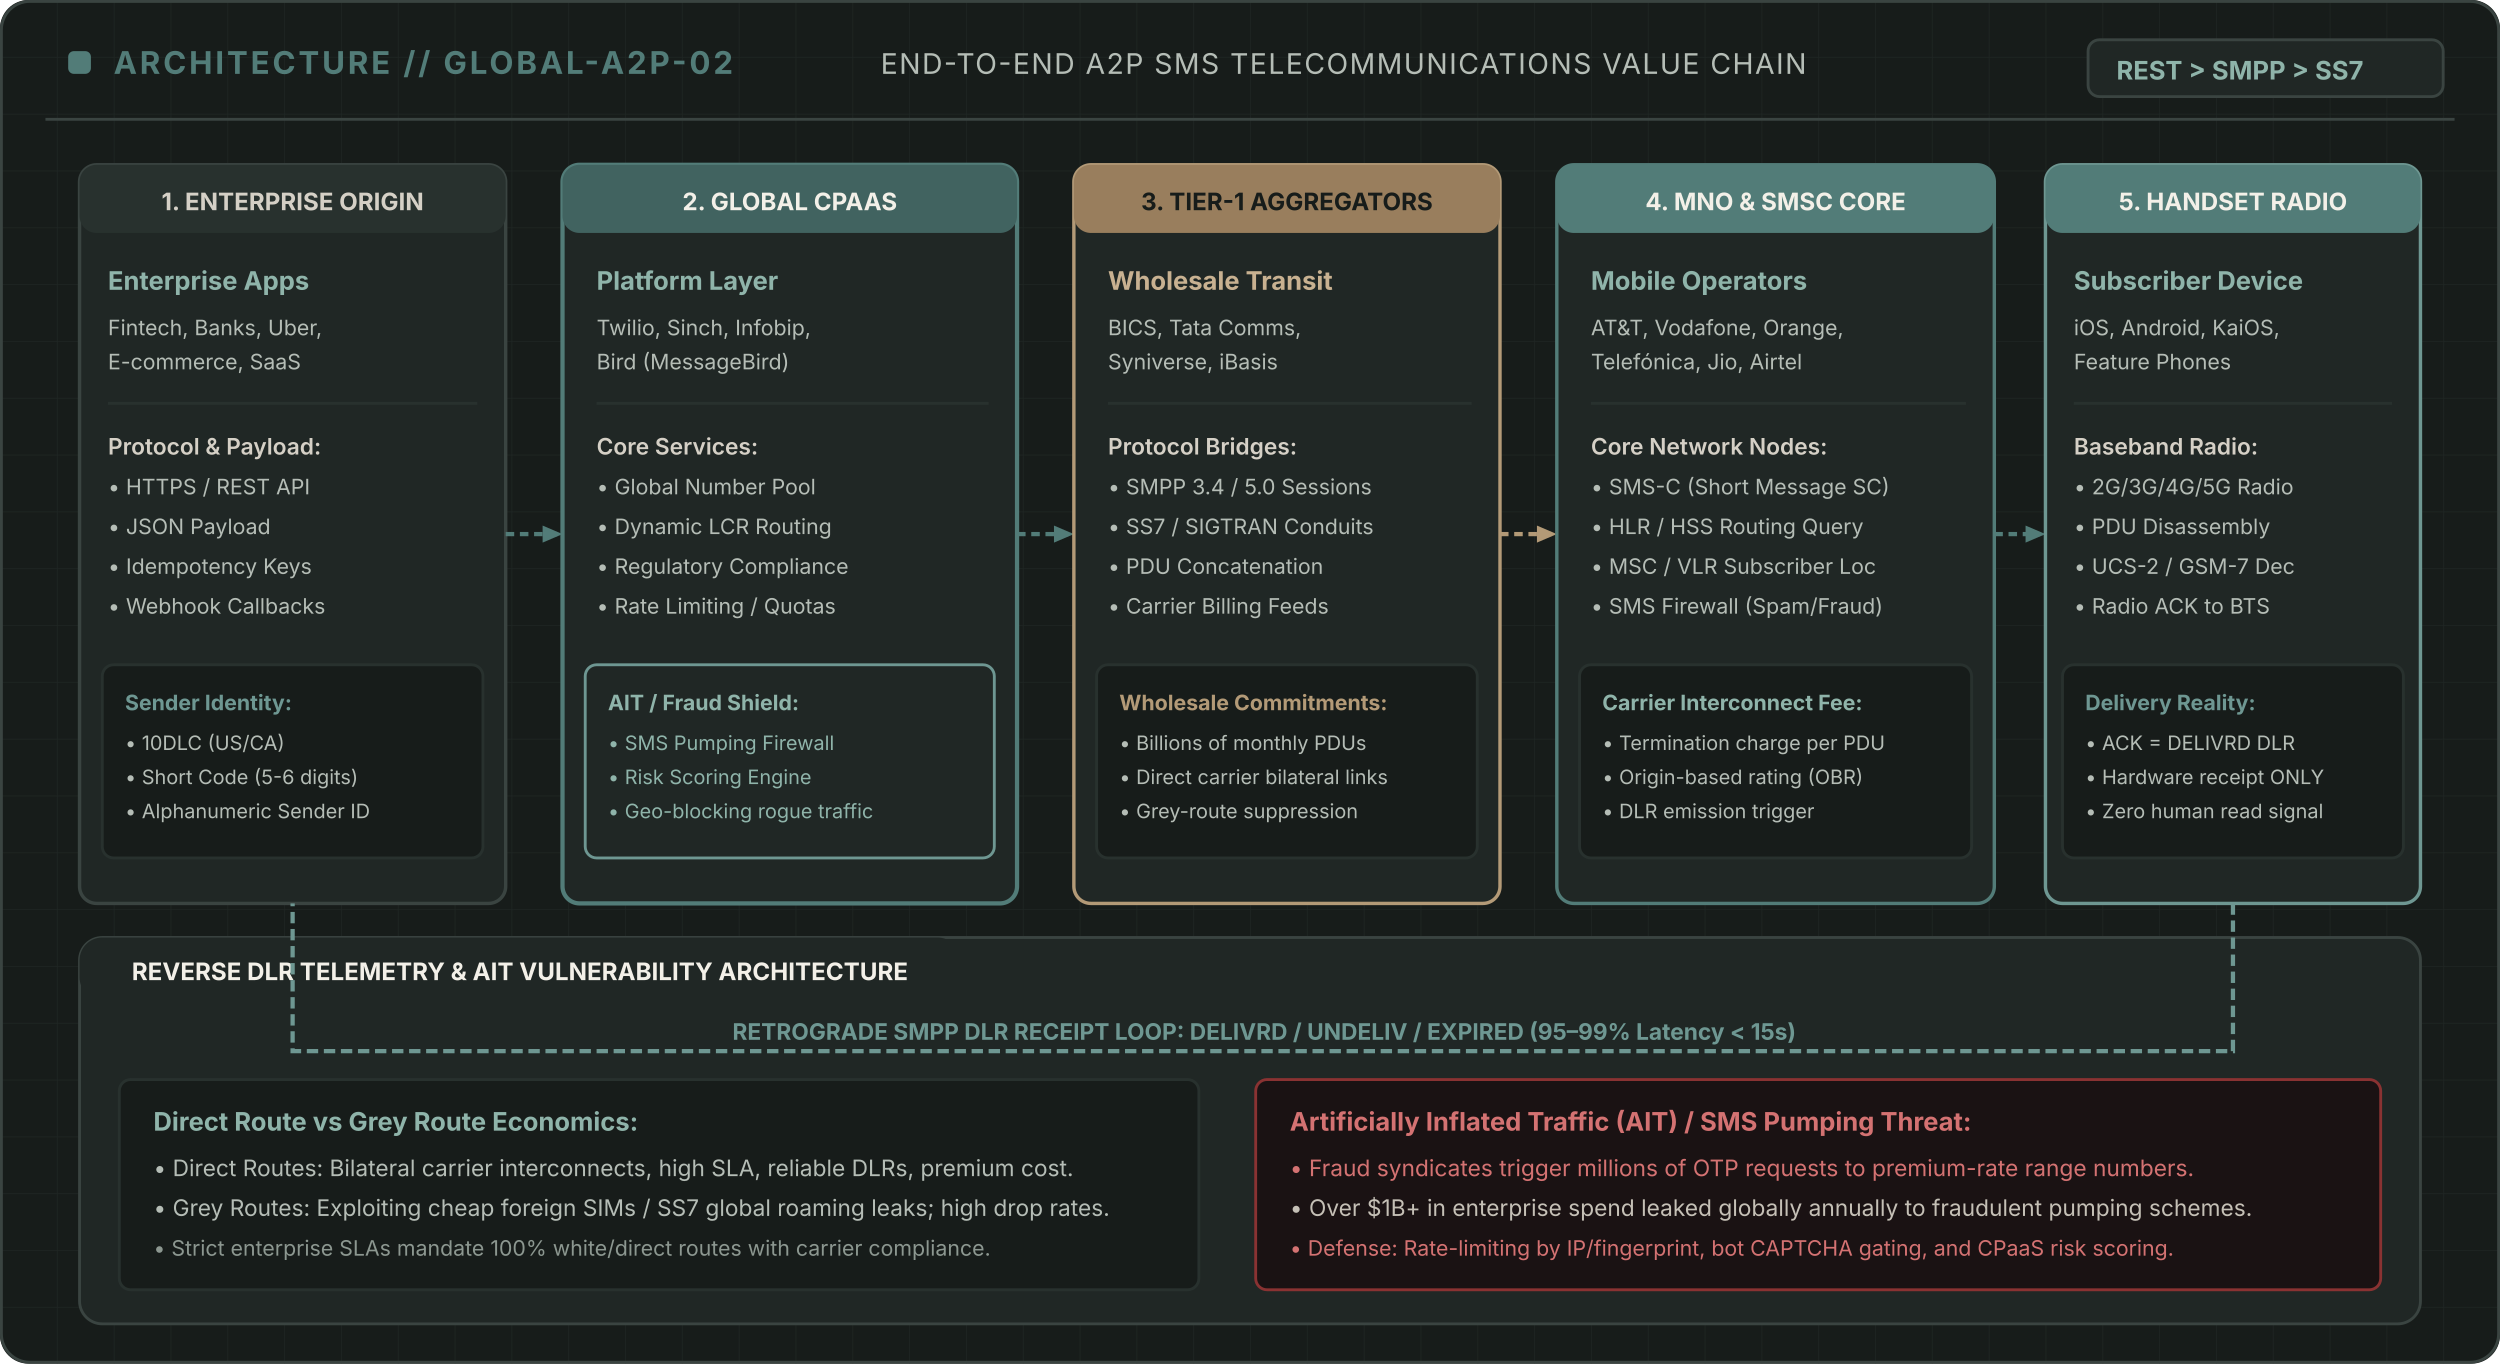
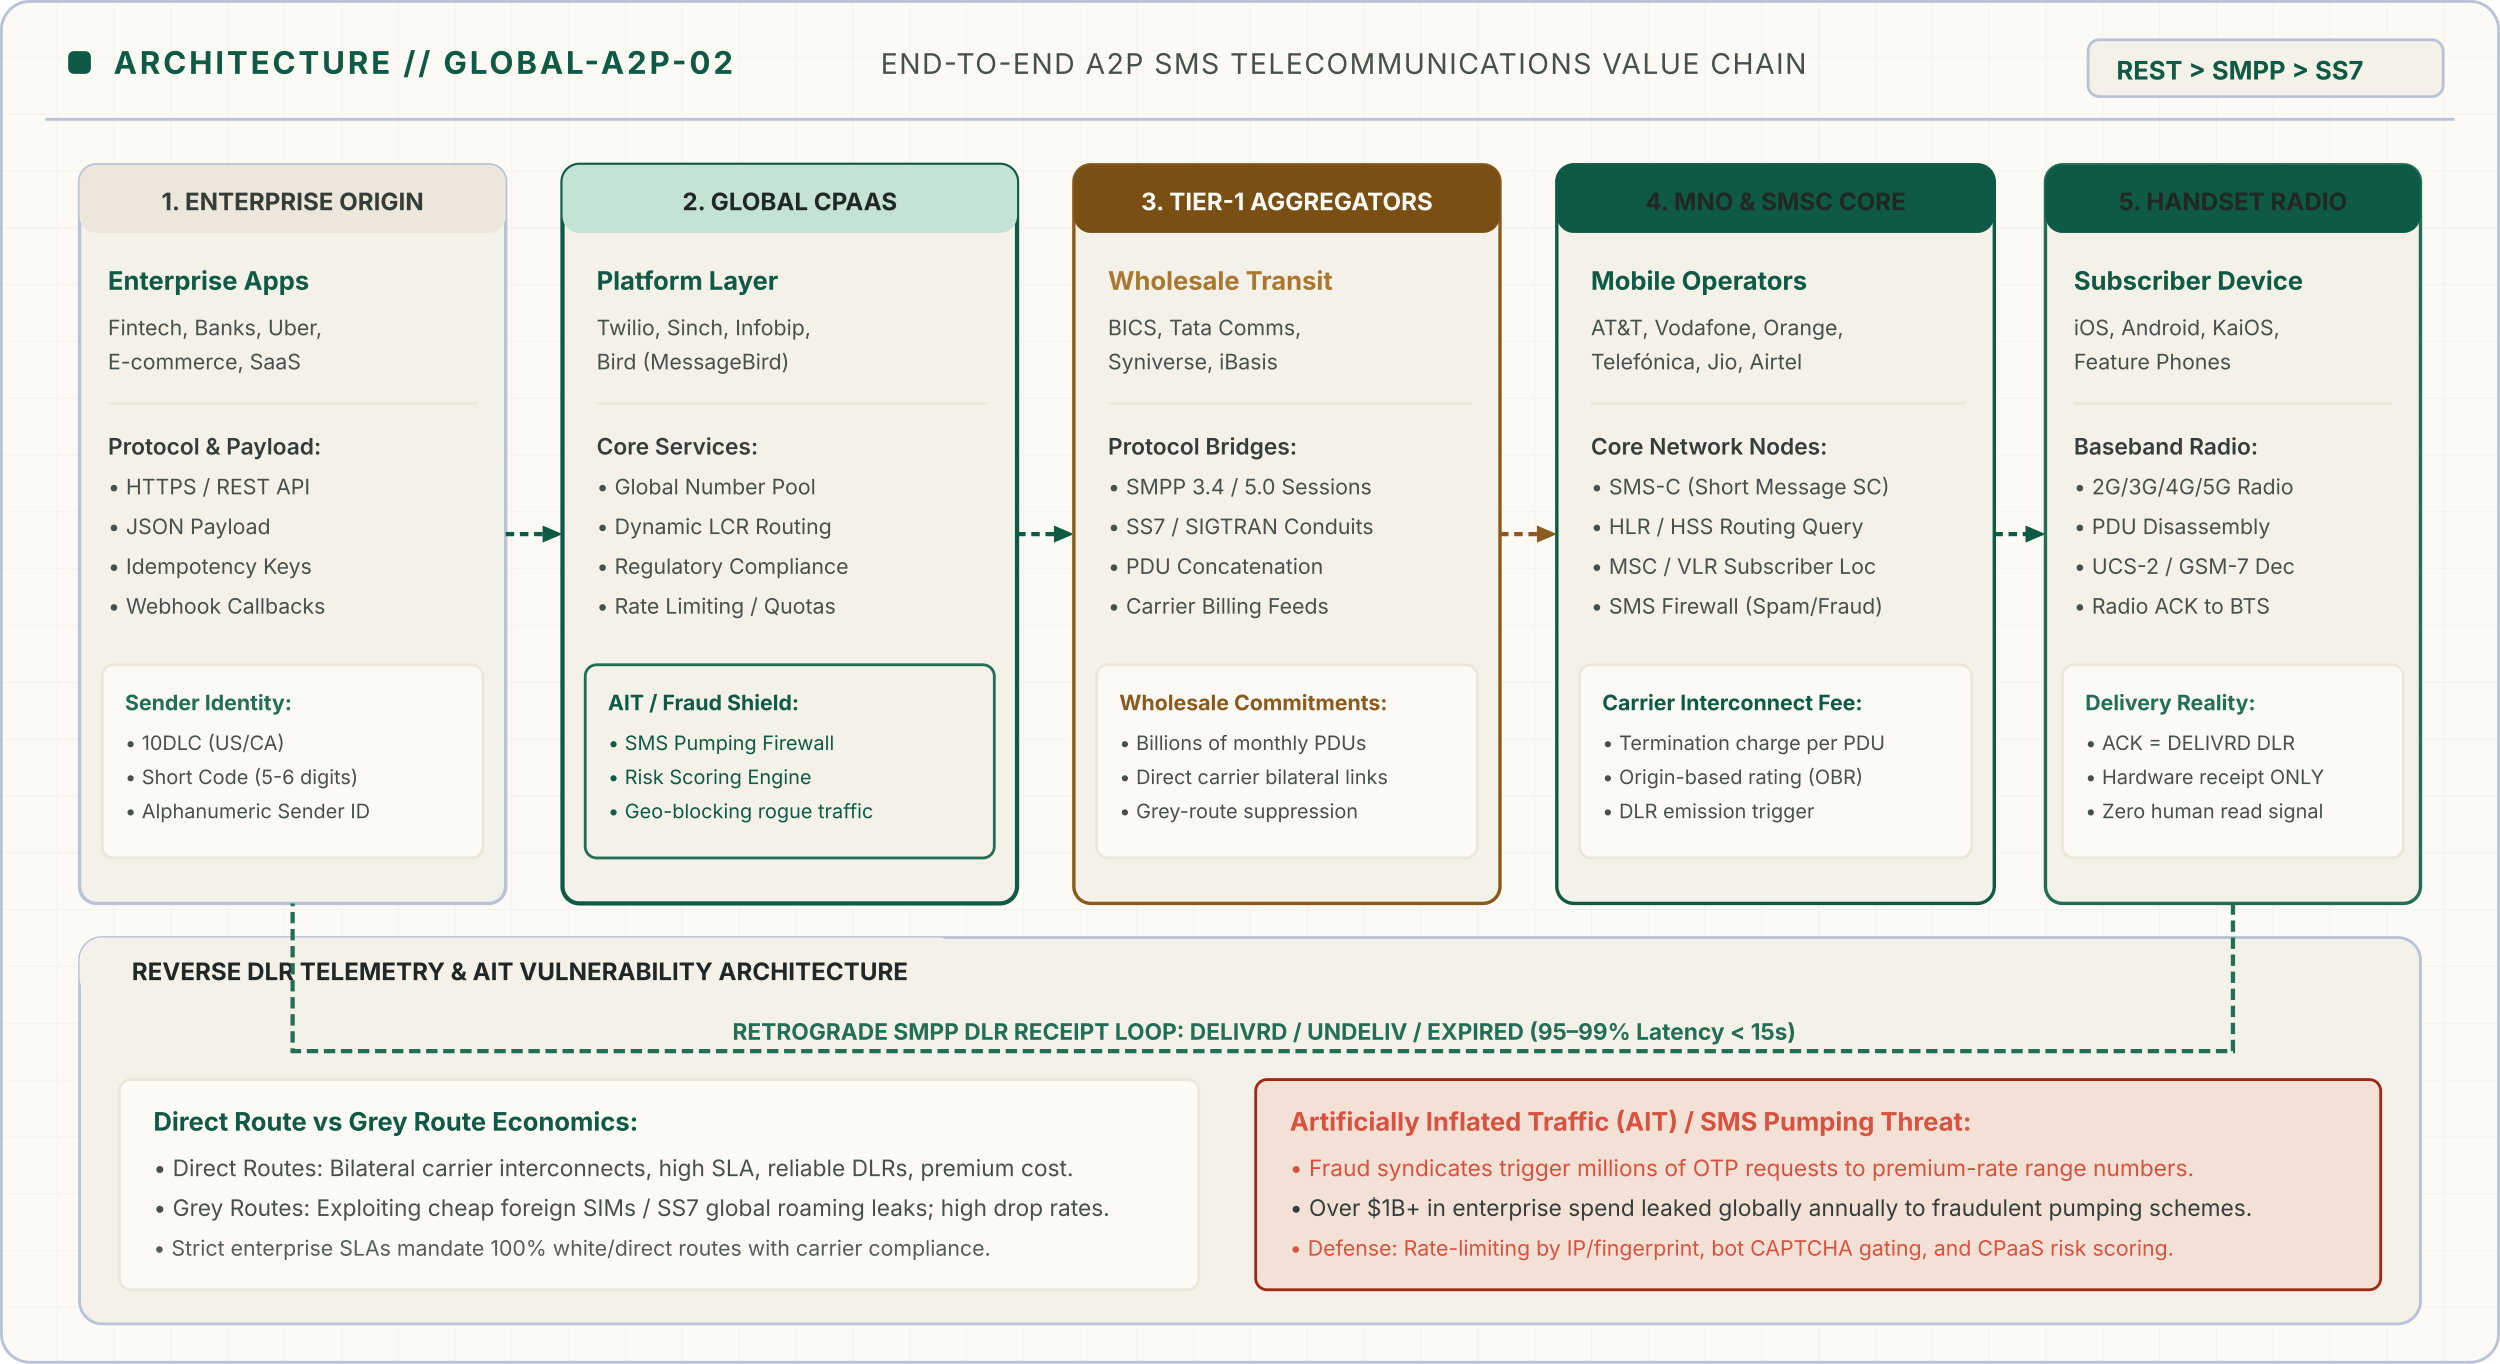
<svg xmlns="http://www.w3.org/2000/svg" viewBox="0 0 880 480" width="100%" height="100%" fill="none">
  <defs>
    <pattern id="grid-vc-en" width="20" height="20" patternUnits="userSpaceOnUse">
-       <path d="M 20 0 L 0 0 0 20" fill="none" stroke="#28312E" stroke-width="0.5" stroke-opacity="0.5" />
+       <path d="M 20 0 L 0 0 0 20" fill="none" stroke="#ECE7DA" stroke-width="0.5" stroke-opacity="0.5" />
    </pattern>
    <style>
      text { font-family: 'IBM Plex Mono', system-ui, -apple-system, monospace; user-select: none; }
    </style>
  </defs>
-   <rect width="880" height="480" fill="#171C1A" rx="10" />
+   <rect width="880" height="480" fill="#FBFAF5" rx="10" />
  <rect width="880" height="480" fill="url(#grid-vc-en)" rx="10" />
-   <rect x="0.5" y="0.5" width="879" height="479" stroke="#3A4441" stroke-width="1" rx="10" />
-   <line x1="16" y1="42" x2="864" y2="42" stroke="#3A4441" stroke-width="1" />
-   <rect x="24" y="18" width="8" height="8" fill="#527C78" rx="2" />
-   <text x="40" y="26" fill="#527C78" font-size="11" font-weight="700" letter-spacing="1">ARCHITECTURE // GLOBAL-A2P-02</text>
-   <text x="310" y="26" fill="#B5BDB6" font-size="10" letter-spacing="0.5">END-TO-END A2P SMS TELECOMMUNICATIONS VALUE CHAIN</text>
-   <rect x="735" y="14" width="125" height="20" fill="#202725" stroke="#3A4441" rx="4" />
-   <text x="745" y="28" fill="#8FB4AA" font-size="9" font-weight="700">REST &gt; SMPP &gt; SS7</text>
+   <rect x="0.5" y="0.5" width="879" height="479" stroke="#B9C2D8" stroke-width="1" rx="10" />
+   <line x1="16" y1="42" x2="864" y2="42" stroke="#B9C2D8" stroke-width="1" />
+   <rect x="24" y="18" width="8" height="8" fill="#0E5A44" rx="2" />
+   <text x="40" y="26" fill="#0E5A44" font-size="11" font-weight="700" letter-spacing="1">ARCHITECTURE // GLOBAL-A2P-02</text>
+   <text x="310" y="26" fill="#48504C" font-size="10" letter-spacing="0.5">END-TO-END A2P SMS TELECOMMUNICATIONS VALUE CHAIN</text>
+   <rect x="735" y="14" width="125" height="20" fill="#F4F1E8" stroke="#B9C2D8" rx="4" />
+   <text x="745" y="28" fill="#0E5A44" font-size="9" font-weight="700">REST &gt; SMPP &gt; SS7</text>
  <g id="stage-enterprise">
-     <rect x="28" y="58" width="150" height="260" fill="#202725" stroke="#3A4441" stroke-width="1.2" rx="6" />
-     <rect x="28" y="58" width="150" height="24" fill="#28312E" rx="6" />
-     <text x="103" y="74" fill="#D5D0C6" font-size="8.5" font-weight="700" text-anchor="middle">1. ENTERPRISE ORIGIN</text>
-     <text x="38" y="102" fill="#8FB4AA" font-size="9" font-weight="700">Enterprise Apps</text>
-     <text x="38" y="118" fill="#B5BDB6" font-size="7.5">Fintech, Banks, Uber,</text>
-     <text x="38" y="130" fill="#B5BDB6" font-size="7.5">E-commerce, SaaS</text>
-     <line x1="38" y1="142" x2="168" y2="142" stroke="#28312E" stroke-width="1" />
-     <text x="38" y="160" fill="#D5D0C6" font-size="8" font-weight="600">Protocol &amp; Payload:</text>
-     <text x="38" y="174" fill="#B5BDB6" font-size="7.5">• HTTPS / REST API</text>
-     <text x="38" y="188" fill="#B5BDB6" font-size="7.5">• JSON Payload</text>
-     <text x="38" y="202" fill="#B5BDB6" font-size="7.5">• Idempotency Keys</text>
-     <text x="38" y="216" fill="#B5BDB6" font-size="7.5">• Webhook Callbacks</text>
-     <rect x="36" y="234" width="134" height="68" fill="#171C1A" stroke="#28312E" rx="4" />
-     <text x="44" y="250" fill="#6E9792" font-size="7.5" font-weight="700">Sender Identity:</text>
-     <text x="44" y="264" fill="#B5BDB6" font-size="7">• 10DLC (US/CA)</text>
-     <text x="44" y="276" fill="#B5BDB6" font-size="7">• Short Code (5-6 digits)</text>
-     <text x="44" y="288" fill="#B5BDB6" font-size="7">• Alphanumeric Sender ID</text>
+     <rect x="28" y="58" width="150" height="260" fill="#F4F1E8" stroke="#B9C2D8" stroke-width="1.2" rx="6" />
+     <rect x="28" y="58" width="150" height="24" fill="#ECE7DA" rx="6" />
+     <text x="103" y="74" fill="#353D39" font-size="8.5" font-weight="700" text-anchor="middle">1. ENTERPRISE ORIGIN</text>
+     <text x="38" y="102" fill="#0E5A44" font-size="9" font-weight="700">Enterprise Apps</text>
+     <text x="38" y="118" fill="#48504C" font-size="7.5">Fintech, Banks, Uber,</text>
+     <text x="38" y="130" fill="#48504C" font-size="7.5">E-commerce, SaaS</text>
+     <line x1="38" y1="142" x2="168" y2="142" stroke="#ECE7DA" stroke-width="1" />
+     <text x="38" y="160" fill="#353D39" font-size="8" font-weight="600">Protocol &amp; Payload:</text>
+     <text x="38" y="174" fill="#48504C" font-size="7.5">• HTTPS / REST API</text>
+     <text x="38" y="188" fill="#48504C" font-size="7.5">• JSON Payload</text>
+     <text x="38" y="202" fill="#48504C" font-size="7.5">• Idempotency Keys</text>
+     <text x="38" y="216" fill="#48504C" font-size="7.5">• Webhook Callbacks</text>
+     <rect x="36" y="234" width="134" height="68" fill="#FBFAF5" stroke="#ECE7DA" rx="4" />
+     <text x="44" y="250" fill="#236F56" font-size="7.5" font-weight="700">Sender Identity:</text>
+     <text x="44" y="264" fill="#48504C" font-size="7">• 10DLC (US/CA)</text>
+     <text x="44" y="276" fill="#48504C" font-size="7">• Short Code (5-6 digits)</text>
+     <text x="44" y="288" fill="#48504C" font-size="7">• Alphanumeric Sender ID</text>
  </g>
-   <path d="M 178 188 L 196 188" stroke="#527C78" stroke-width="1.5" stroke-dasharray="3 2" />
-   <polygon points="198,188 191,185 191,191" fill="#527C78" />
+   <path d="M 178 188 L 196 188" stroke="#0E5A44" stroke-width="1.5" stroke-dasharray="3 2" />
+   <polygon points="198,188 191,185 191,191" fill="#0E5A44" />
  <g id="stage-cpaas">
-     <rect x="198" y="58" width="160" height="260" fill="#202725" stroke="#527C78" stroke-width="1.5" rx="6" />
-     <rect x="198" y="58" width="160" height="24" fill="#416360" rx="6" />
-     <text x="278" y="74" fill="#F3F0E8" font-size="8.5" font-weight="700" text-anchor="middle">2. GLOBAL CPAAS</text>
-     <text x="210" y="102" fill="#8FB4AA" font-size="9" font-weight="700">Platform Layer</text>
-     <text x="210" y="118" fill="#B5BDB6" font-size="7.5">Twilio, Sinch, Infobip,</text>
-     <text x="210" y="130" fill="#B5BDB6" font-size="7.5">Bird (MessageBird)</text>
-     <line x1="210" y1="142" x2="348" y2="142" stroke="#28312E" stroke-width="1" />
-     <text x="210" y="160" fill="#D5D0C6" font-size="8" font-weight="600">Core Services:</text>
-     <text x="210" y="174" fill="#B5BDB6" font-size="7.5">• Global Number Pool</text>
-     <text x="210" y="188" fill="#B5BDB6" font-size="7.5">• Dynamic LCR Routing</text>
-     <text x="210" y="202" fill="#B5BDB6" font-size="7.5">• Regulatory Compliance</text>
-     <text x="210" y="216" fill="#B5BDB6" font-size="7.5">• Rate Limiting / Quotas</text>
-     <rect x="206" y="234" width="144" height="68" fill="#202725" stroke="#6E9792" rx="4" />
-     <text x="214" y="250" fill="#8FB4AA" font-size="7.5" font-weight="700">AIT / Fraud Shield:</text>
-     <text x="214" y="264" fill="#8FB4AA" font-size="7">• SMS Pumping Firewall</text>
-     <text x="214" y="276" fill="#8FB4AA" font-size="7">• Risk Scoring Engine</text>
-     <text x="214" y="288" fill="#8FB4AA" font-size="7">• Geo-blocking rogue traffic</text>
+     <rect x="198" y="58" width="160" height="260" fill="#F4F1E8" stroke="#0E5A44" stroke-width="1.5" rx="6" />
+     <rect x="198" y="58" width="160" height="24" fill="#C4E3D5" rx="6" />
+     <text x="278" y="74" fill="#202725" font-size="8.5" font-weight="700" text-anchor="middle">2. GLOBAL CPAAS</text>
+     <text x="210" y="102" fill="#0E5A44" font-size="9" font-weight="700">Platform Layer</text>
+     <text x="210" y="118" fill="#48504C" font-size="7.5">Twilio, Sinch, Infobip,</text>
+     <text x="210" y="130" fill="#48504C" font-size="7.5">Bird (MessageBird)</text>
+     <line x1="210" y1="142" x2="348" y2="142" stroke="#ECE7DA" stroke-width="1" />
+     <text x="210" y="160" fill="#353D39" font-size="8" font-weight="600">Core Services:</text>
+     <text x="210" y="174" fill="#48504C" font-size="7.5">• Global Number Pool</text>
+     <text x="210" y="188" fill="#48504C" font-size="7.5">• Dynamic LCR Routing</text>
+     <text x="210" y="202" fill="#48504C" font-size="7.5">• Regulatory Compliance</text>
+     <text x="210" y="216" fill="#48504C" font-size="7.5">• Rate Limiting / Quotas</text>
+     <rect x="206" y="234" width="144" height="68" fill="#F4F1E8" stroke="#236F56" rx="4" />
+     <text x="214" y="250" fill="#0E5A44" font-size="7.5" font-weight="700">AIT / Fraud Shield:</text>
+     <text x="214" y="264" fill="#0E5A44" font-size="7">• SMS Pumping Firewall</text>
+     <text x="214" y="276" fill="#0E5A44" font-size="7">• Risk Scoring Engine</text>
+     <text x="214" y="288" fill="#0E5A44" font-size="7">• Geo-blocking rogue traffic</text>
  </g>
-   <path d="M 358 188 L 376 188" stroke="#527C78" stroke-width="1.5" stroke-dasharray="3 2" />
-   <polygon points="378,188 371,185 371,191" fill="#527C78" />
+   <path d="M 358 188 L 376 188" stroke="#0E5A44" stroke-width="1.5" stroke-dasharray="3 2" />
+   <polygon points="378,188 371,185 371,191" fill="#0E5A44" />
  <g id="stage-aggregator">
-     <rect x="378" y="58" width="150" height="260" fill="#202725" stroke="#B39A77" stroke-width="1.2" rx="6" />
-     <rect x="378" y="58" width="150" height="24" fill="#997E5D" rx="6" />
-     <text x="453" y="74" fill="#171C1A" font-size="8.5" font-weight="700" text-anchor="middle">3. TIER-1 AGGREGATORS</text>
-     <text x="390" y="102" fill="#C8B191" font-size="9" font-weight="700">Wholesale Transit</text>
-     <text x="390" y="118" fill="#B5BDB6" font-size="7.5">BICS, Tata Comms,</text>
-     <text x="390" y="130" fill="#B5BDB6" font-size="7.5">Syniverse, iBasis</text>
-     <line x1="390" y1="142" x2="518" y2="142" stroke="#28312E" stroke-width="1" />
-     <text x="390" y="160" fill="#D5D0C6" font-size="8" font-weight="600">Protocol Bridges:</text>
-     <text x="390" y="174" fill="#B5BDB6" font-size="7.5">• SMPP 3.4 / 5.0 Sessions</text>
-     <text x="390" y="188" fill="#B5BDB6" font-size="7.5">• SS7 / SIGTRAN Conduits</text>
-     <text x="390" y="202" fill="#B5BDB6" font-size="7.5">• PDU Concatenation</text>
-     <text x="390" y="216" fill="#B5BDB6" font-size="7.5">• Carrier Billing Feeds</text>
-     <rect x="386" y="234" width="134" height="68" fill="#171C1A" stroke="#28312E" rx="4" />
-     <text x="394" y="250" fill="#B39A77" font-size="7.5" font-weight="700">Wholesale Commitments:</text>
-     <text x="394" y="264" fill="#B5BDB6" font-size="7">• Billions of monthly PDUs</text>
-     <text x="394" y="276" fill="#B5BDB6" font-size="7">• Direct carrier bilateral links</text>
-     <text x="394" y="288" fill="#B5BDB6" font-size="7">• Grey-route suppression</text>
+     <rect x="378" y="58" width="150" height="260" fill="#F4F1E8" stroke="#8C5A1E" stroke-width="1.2" rx="6" />
+     <rect x="378" y="58" width="150" height="24" fill="#7A4F14" rx="6" />
+     <text x="453" y="74" fill="#FBFAF5" font-size="8.5" font-weight="700" text-anchor="middle">3. TIER-1 AGGREGATORS</text>
+     <text x="390" y="102" fill="#A9772F" font-size="9" font-weight="700">Wholesale Transit</text>
+     <text x="390" y="118" fill="#48504C" font-size="7.5">BICS, Tata Comms,</text>
+     <text x="390" y="130" fill="#48504C" font-size="7.5">Syniverse, iBasis</text>
+     <line x1="390" y1="142" x2="518" y2="142" stroke="#ECE7DA" stroke-width="1" />
+     <text x="390" y="160" fill="#353D39" font-size="8" font-weight="600">Protocol Bridges:</text>
+     <text x="390" y="174" fill="#48504C" font-size="7.5">• SMPP 3.4 / 5.0 Sessions</text>
+     <text x="390" y="188" fill="#48504C" font-size="7.5">• SS7 / SIGTRAN Conduits</text>
+     <text x="390" y="202" fill="#48504C" font-size="7.5">• PDU Concatenation</text>
+     <text x="390" y="216" fill="#48504C" font-size="7.5">• Carrier Billing Feeds</text>
+     <rect x="386" y="234" width="134" height="68" fill="#FBFAF5" stroke="#ECE7DA" rx="4" />
+     <text x="394" y="250" fill="#8C5A1E" font-size="7.5" font-weight="700">Wholesale Commitments:</text>
+     <text x="394" y="264" fill="#48504C" font-size="7">• Billions of monthly PDUs</text>
+     <text x="394" y="276" fill="#48504C" font-size="7">• Direct carrier bilateral links</text>
+     <text x="394" y="288" fill="#48504C" font-size="7">• Grey-route suppression</text>
  </g>
-   <path d="M 528 188 L 546 188" stroke="#B39A77" stroke-width="1.5" stroke-dasharray="3 2" />
-   <polygon points="548,188 541,185 541,191" fill="#B39A77" />
+   <path d="M 528 188 L 546 188" stroke="#8C5A1E" stroke-width="1.5" stroke-dasharray="3 2" />
+   <polygon points="548,188 541,185 541,191" fill="#8C5A1E" />
  <g id="stage-mno">
-     <rect x="548" y="58" width="154" height="260" fill="#202725" stroke="#527C78" stroke-width="1.2" rx="6" />
-     <rect x="548" y="58" width="154" height="24" fill="#527C78" rx="6" />
-     <text x="625" y="74" fill="#F3F0E8" font-size="8.5" font-weight="700" text-anchor="middle">4. MNO &amp; SMSC CORE</text>
-     <text x="560" y="102" fill="#8FB4AA" font-size="9" font-weight="700">Mobile Operators</text>
-     <text x="560" y="118" fill="#B5BDB6" font-size="7.5">AT&amp;T, Vodafone, Orange,</text>
-     <text x="560" y="130" fill="#B5BDB6" font-size="7.5">Telefónica, Jio, Airtel</text>
-     <line x1="560" y1="142" x2="692" y2="142" stroke="#28312E" stroke-width="1" />
-     <text x="560" y="160" fill="#D5D0C6" font-size="8" font-weight="600">Core Network Nodes:</text>
-     <text x="560" y="174" fill="#B5BDB6" font-size="7.5">• SMS-C (Short Message SC)</text>
-     <text x="560" y="188" fill="#B5BDB6" font-size="7.5">• HLR / HSS Routing Query</text>
-     <text x="560" y="202" fill="#B5BDB6" font-size="7.5">• MSC / VLR Subscriber Loc</text>
-     <text x="560" y="216" fill="#B5BDB6" font-size="7.5">• SMS Firewall (Spam/Fraud)</text>
-     <rect x="556" y="234" width="138" height="68" fill="#171C1A" stroke="#28312E" rx="4" />
-     <text x="564" y="250" fill="#8FB4AA" font-size="7.5" font-weight="700">Carrier Interconnect Fee:</text>
-     <text x="564" y="264" fill="#B5BDB6" font-size="7">• Termination charge per PDU</text>
-     <text x="564" y="276" fill="#B5BDB6" font-size="7">• Origin-based rating (OBR)</text>
-     <text x="564" y="288" fill="#B5BDB6" font-size="7">• DLR emission trigger</text>
+     <rect x="548" y="58" width="154" height="260" fill="#F4F1E8" stroke="#0E5A44" stroke-width="1.2" rx="6" />
+     <rect x="548" y="58" width="154" height="24" fill="#0E5A44" rx="6" />
+     <text x="625" y="74" fill="#202725" font-size="8.5" font-weight="700" text-anchor="middle">4. MNO &amp; SMSC CORE</text>
+     <text x="560" y="102" fill="#0E5A44" font-size="9" font-weight="700">Mobile Operators</text>
+     <text x="560" y="118" fill="#48504C" font-size="7.5">AT&amp;T, Vodafone, Orange,</text>
+     <text x="560" y="130" fill="#48504C" font-size="7.5">Telefónica, Jio, Airtel</text>
+     <line x1="560" y1="142" x2="692" y2="142" stroke="#ECE7DA" stroke-width="1" />
+     <text x="560" y="160" fill="#353D39" font-size="8" font-weight="600">Core Network Nodes:</text>
+     <text x="560" y="174" fill="#48504C" font-size="7.5">• SMS-C (Short Message SC)</text>
+     <text x="560" y="188" fill="#48504C" font-size="7.5">• HLR / HSS Routing Query</text>
+     <text x="560" y="202" fill="#48504C" font-size="7.5">• MSC / VLR Subscriber Loc</text>
+     <text x="560" y="216" fill="#48504C" font-size="7.5">• SMS Firewall (Spam/Fraud)</text>
+     <rect x="556" y="234" width="138" height="68" fill="#FBFAF5" stroke="#ECE7DA" rx="4" />
+     <text x="564" y="250" fill="#0E5A44" font-size="7.5" font-weight="700">Carrier Interconnect Fee:</text>
+     <text x="564" y="264" fill="#48504C" font-size="7">• Termination charge per PDU</text>
+     <text x="564" y="276" fill="#48504C" font-size="7">• Origin-based rating (OBR)</text>
+     <text x="564" y="288" fill="#48504C" font-size="7">• DLR emission trigger</text>
  </g>
-   <path d="M 702 188 L 718 188" stroke="#527C78" stroke-width="1.5" stroke-dasharray="3 2" />
-   <polygon points="720,188 713,185 713,191" fill="#527C78" />
+   <path d="M 702 188 L 718 188" stroke="#0E5A44" stroke-width="1.5" stroke-dasharray="3 2" />
+   <polygon points="720,188 713,185 713,191" fill="#0E5A44" />
  <g id="stage-handset">
-     <rect x="720" y="58" width="132" height="260" fill="#202725" stroke="#6E9792" stroke-width="1.2" rx="6" />
-     <rect x="720" y="58" width="132" height="24" fill="#527C78" rx="6" />
-     <text x="786" y="74" fill="#F3F0E8" font-size="8.5" font-weight="700" text-anchor="middle">5. HANDSET RADIO</text>
-     <text x="730" y="102" fill="#8FB4AA" font-size="9" font-weight="700">Subscriber Device</text>
-     <text x="730" y="118" fill="#B5BDB6" font-size="7.5">iOS, Android, KaiOS,</text>
-     <text x="730" y="130" fill="#B5BDB6" font-size="7.5">Feature Phones</text>
-     <line x1="730" y1="142" x2="842" y2="142" stroke="#28312E" stroke-width="1" />
-     <text x="730" y="160" fill="#D5D0C6" font-size="8" font-weight="600">Baseband Radio:</text>
-     <text x="730" y="174" fill="#B5BDB6" font-size="7.5">• 2G/3G/4G/5G Radio</text>
-     <text x="730" y="188" fill="#B5BDB6" font-size="7.5">• PDU Disassembly</text>
-     <text x="730" y="202" fill="#B5BDB6" font-size="7.5">• UCS-2 / GSM-7 Dec</text>
-     <text x="730" y="216" fill="#B5BDB6" font-size="7.5">• Radio ACK to BTS</text>
-     <rect x="726" y="234" width="120" height="68" fill="#171C1A" stroke="#28312E" rx="4" />
-     <text x="734" y="250" fill="#6E9792" font-size="7.5" font-weight="700">Delivery Reality:</text>
-     <text x="734" y="264" fill="#B5BDB6" font-size="7">• ACK = DELIVRD DLR</text>
-     <text x="734" y="276" fill="#B5BDB6" font-size="7">• Hardware receipt ONLY</text>
-     <text x="734" y="288" fill="#B5BDB6" font-size="7">• Zero human read signal</text>
+     <rect x="720" y="58" width="132" height="260" fill="#F4F1E8" stroke="#236F56" stroke-width="1.2" rx="6" />
+     <rect x="720" y="58" width="132" height="24" fill="#0E5A44" rx="6" />
+     <text x="786" y="74" fill="#202725" font-size="8.5" font-weight="700" text-anchor="middle">5. HANDSET RADIO</text>
+     <text x="730" y="102" fill="#0E5A44" font-size="9" font-weight="700">Subscriber Device</text>
+     <text x="730" y="118" fill="#48504C" font-size="7.5">iOS, Android, KaiOS,</text>
+     <text x="730" y="130" fill="#48504C" font-size="7.5">Feature Phones</text>
+     <line x1="730" y1="142" x2="842" y2="142" stroke="#ECE7DA" stroke-width="1" />
+     <text x="730" y="160" fill="#353D39" font-size="8" font-weight="600">Baseband Radio:</text>
+     <text x="730" y="174" fill="#48504C" font-size="7.5">• 2G/3G/4G/5G Radio</text>
+     <text x="730" y="188" fill="#48504C" font-size="7.5">• PDU Disassembly</text>
+     <text x="730" y="202" fill="#48504C" font-size="7.5">• UCS-2 / GSM-7 Dec</text>
+     <text x="730" y="216" fill="#48504C" font-size="7.5">• Radio ACK to BTS</text>
+     <rect x="726" y="234" width="120" height="68" fill="#FBFAF5" stroke="#ECE7DA" rx="4" />
+     <text x="734" y="250" fill="#236F56" font-size="7.5" font-weight="700">Delivery Reality:</text>
+     <text x="734" y="264" fill="#48504C" font-size="7">• ACK = DELIVRD DLR</text>
+     <text x="734" y="276" fill="#48504C" font-size="7">• Hardware receipt ONLY</text>
+     <text x="734" y="288" fill="#48504C" font-size="7">• Zero human read signal</text>
  </g>
  <g id="bottom-feedback-strip">
-     <rect x="28" y="330" width="824" height="136" fill="#202725" stroke="#3A4441" rx="8" />
-     <rect x="28" y="330" width="310" height="22" fill="#202725" rx="8" />
-     <text x="183" y="345" fill="#F3F0E8" font-size="8.5" font-weight="700" text-anchor="middle">REVERSE DLR TELEMETRY &amp; AIT VULNERABILITY ARCHITECTURE</text>
-     <path d="M 786 318 L 786 370 L 103 370 L 103 318" stroke="#6E9792" stroke-width="1.5" stroke-dasharray="4 2" />
-     <text x="445" y="366" fill="#6E9792" font-size="8" font-weight="700" text-anchor="middle">RETROGRADE SMPP DLR RECEIPT LOOP: DELIVRD / UNDELIV / EXPIRED (95–99% Latency &lt; 15s)</text>
-     <rect x="42" y="380" width="380" height="74" fill="#171C1A" stroke="#28312E" rx="4" />
-     <text x="54" y="398" fill="#8FB4AA" font-size="9" font-weight="700">Direct Route vs Grey Route Economics:</text>
-     <text x="54" y="414" fill="#B5BDB6" font-size="8">• Direct Routes: Bilateral carrier interconnects, high SLA, reliable DLRs, premium cost.</text>
-     <text x="54" y="428" fill="#B5BDB6" font-size="8">• Grey Routes: Exploiting cheap foreign SIMs / SS7 global roaming leaks; high drop rates.</text>
-     <text x="54" y="442" fill="#8C9790" font-size="7.5">• Strict enterprise SLAs mandate 100% white/direct routes with carrier compliance.</text>
-     <rect x="442" y="380" width="396" height="74" fill="#1A1213" stroke="#8A3232" rx="4" />
-     <text x="454" y="398" fill="#D47272" font-size="9" font-weight="700">Artificially Inflated Traffic (AIT) / SMS Pumping Threat:</text>
-     <text x="454" y="414" fill="#D47272" font-size="8">• Fraud syndicates trigger millions of OTP requests to premium-rate range numbers.</text>
-     <text x="454" y="428" fill="#C5C0B6" font-size="8">• Over $1B+ in enterprise spend leaked globally annually to fraudulent pumping schemes.</text>
-     <text x="454" y="442" fill="#D47272" font-size="7.5">• Defense: Rate-limiting by IP/fingerprint, bot CAPTCHA gating, and CPaaS risk scoring.</text>
+     <rect x="28" y="330" width="824" height="136" fill="#F4F1E8" stroke="#B9C2D8" rx="8" />
+     <rect x="28" y="330" width="310" height="22" fill="#F4F1E8" rx="8" />
+     <text x="183" y="345" fill="#202725" font-size="8.5" font-weight="700" text-anchor="middle">REVERSE DLR TELEMETRY &amp; AIT VULNERABILITY ARCHITECTURE</text>
+     <path d="M 786 318 L 786 370 L 103 370 L 103 318" stroke="#236F56" stroke-width="1.5" stroke-dasharray="4 2" />
+     <text x="445" y="366" fill="#236F56" font-size="8" font-weight="700" text-anchor="middle">RETROGRADE SMPP DLR RECEIPT LOOP: DELIVRD / UNDELIV / EXPIRED (95–99% Latency &lt; 15s)</text>
+     <rect x="42" y="380" width="380" height="74" fill="#FBFAF5" stroke="#ECE7DA" rx="4" />
+     <text x="54" y="398" fill="#0E5A44" font-size="9" font-weight="700">Direct Route vs Grey Route Economics:</text>
+     <text x="54" y="414" fill="#48504C" font-size="8">• Direct Routes: Bilateral carrier interconnects, high SLA, reliable DLRs, premium cost.</text>
+     <text x="54" y="428" fill="#48504C" font-size="8">• Grey Routes: Exploiting cheap foreign SIMs / SS7 global roaming leaks; high drop rates.</text>
+     <text x="54" y="442" fill="#555D58" font-size="7.5">• Strict enterprise SLAs mandate 100% white/direct routes with carrier compliance.</text>
+     <rect x="442" y="380" width="396" height="74" fill="#F4E1D6" stroke="#A12717" rx="4" />
+     <text x="454" y="398" fill="#D9523F" font-size="9" font-weight="700">Artificially Inflated Traffic (AIT) / SMS Pumping Threat:</text>
+     <text x="454" y="414" fill="#D9523F" font-size="8">• Fraud syndicates trigger millions of OTP requests to premium-rate range numbers.</text>
+     <text x="454" y="428" fill="#353D39" font-size="8">• Over $1B+ in enterprise spend leaked globally annually to fraudulent pumping schemes.</text>
+     <text x="454" y="442" fill="#D9523F" font-size="7.5">• Defense: Rate-limiting by IP/fingerprint, bot CAPTCHA gating, and CPaaS risk scoring.</text>
  </g>
</svg>
